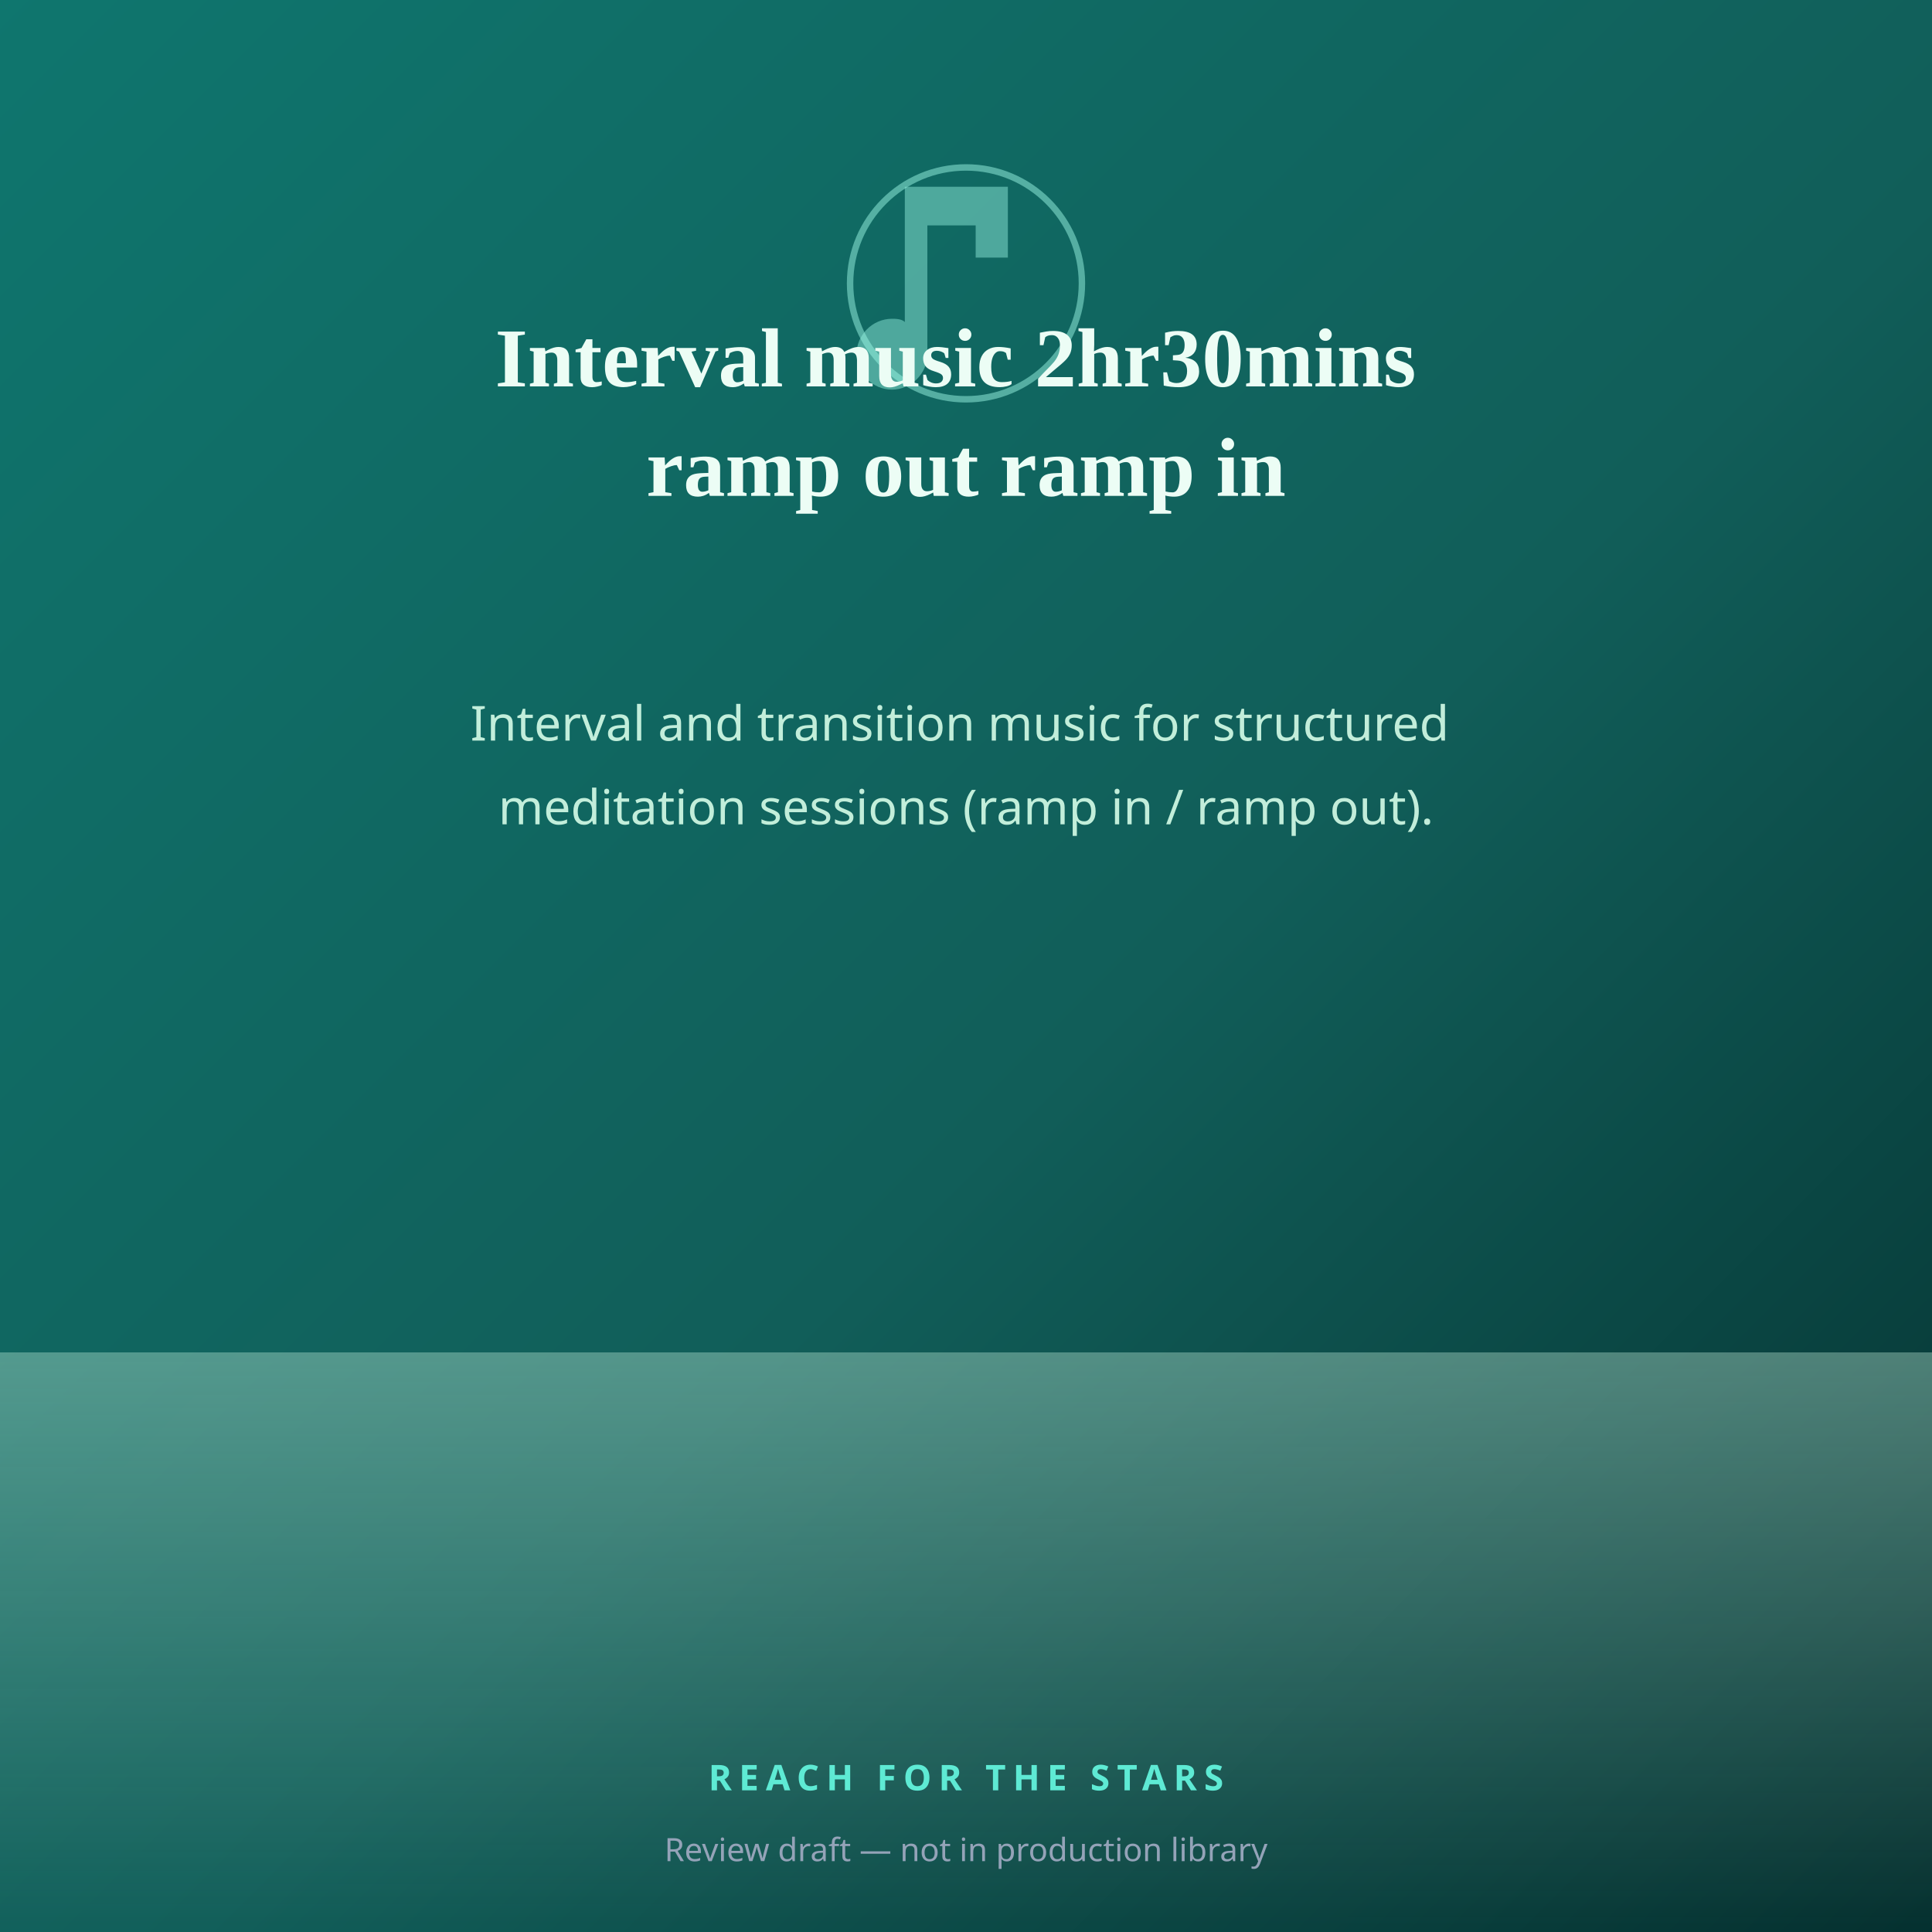
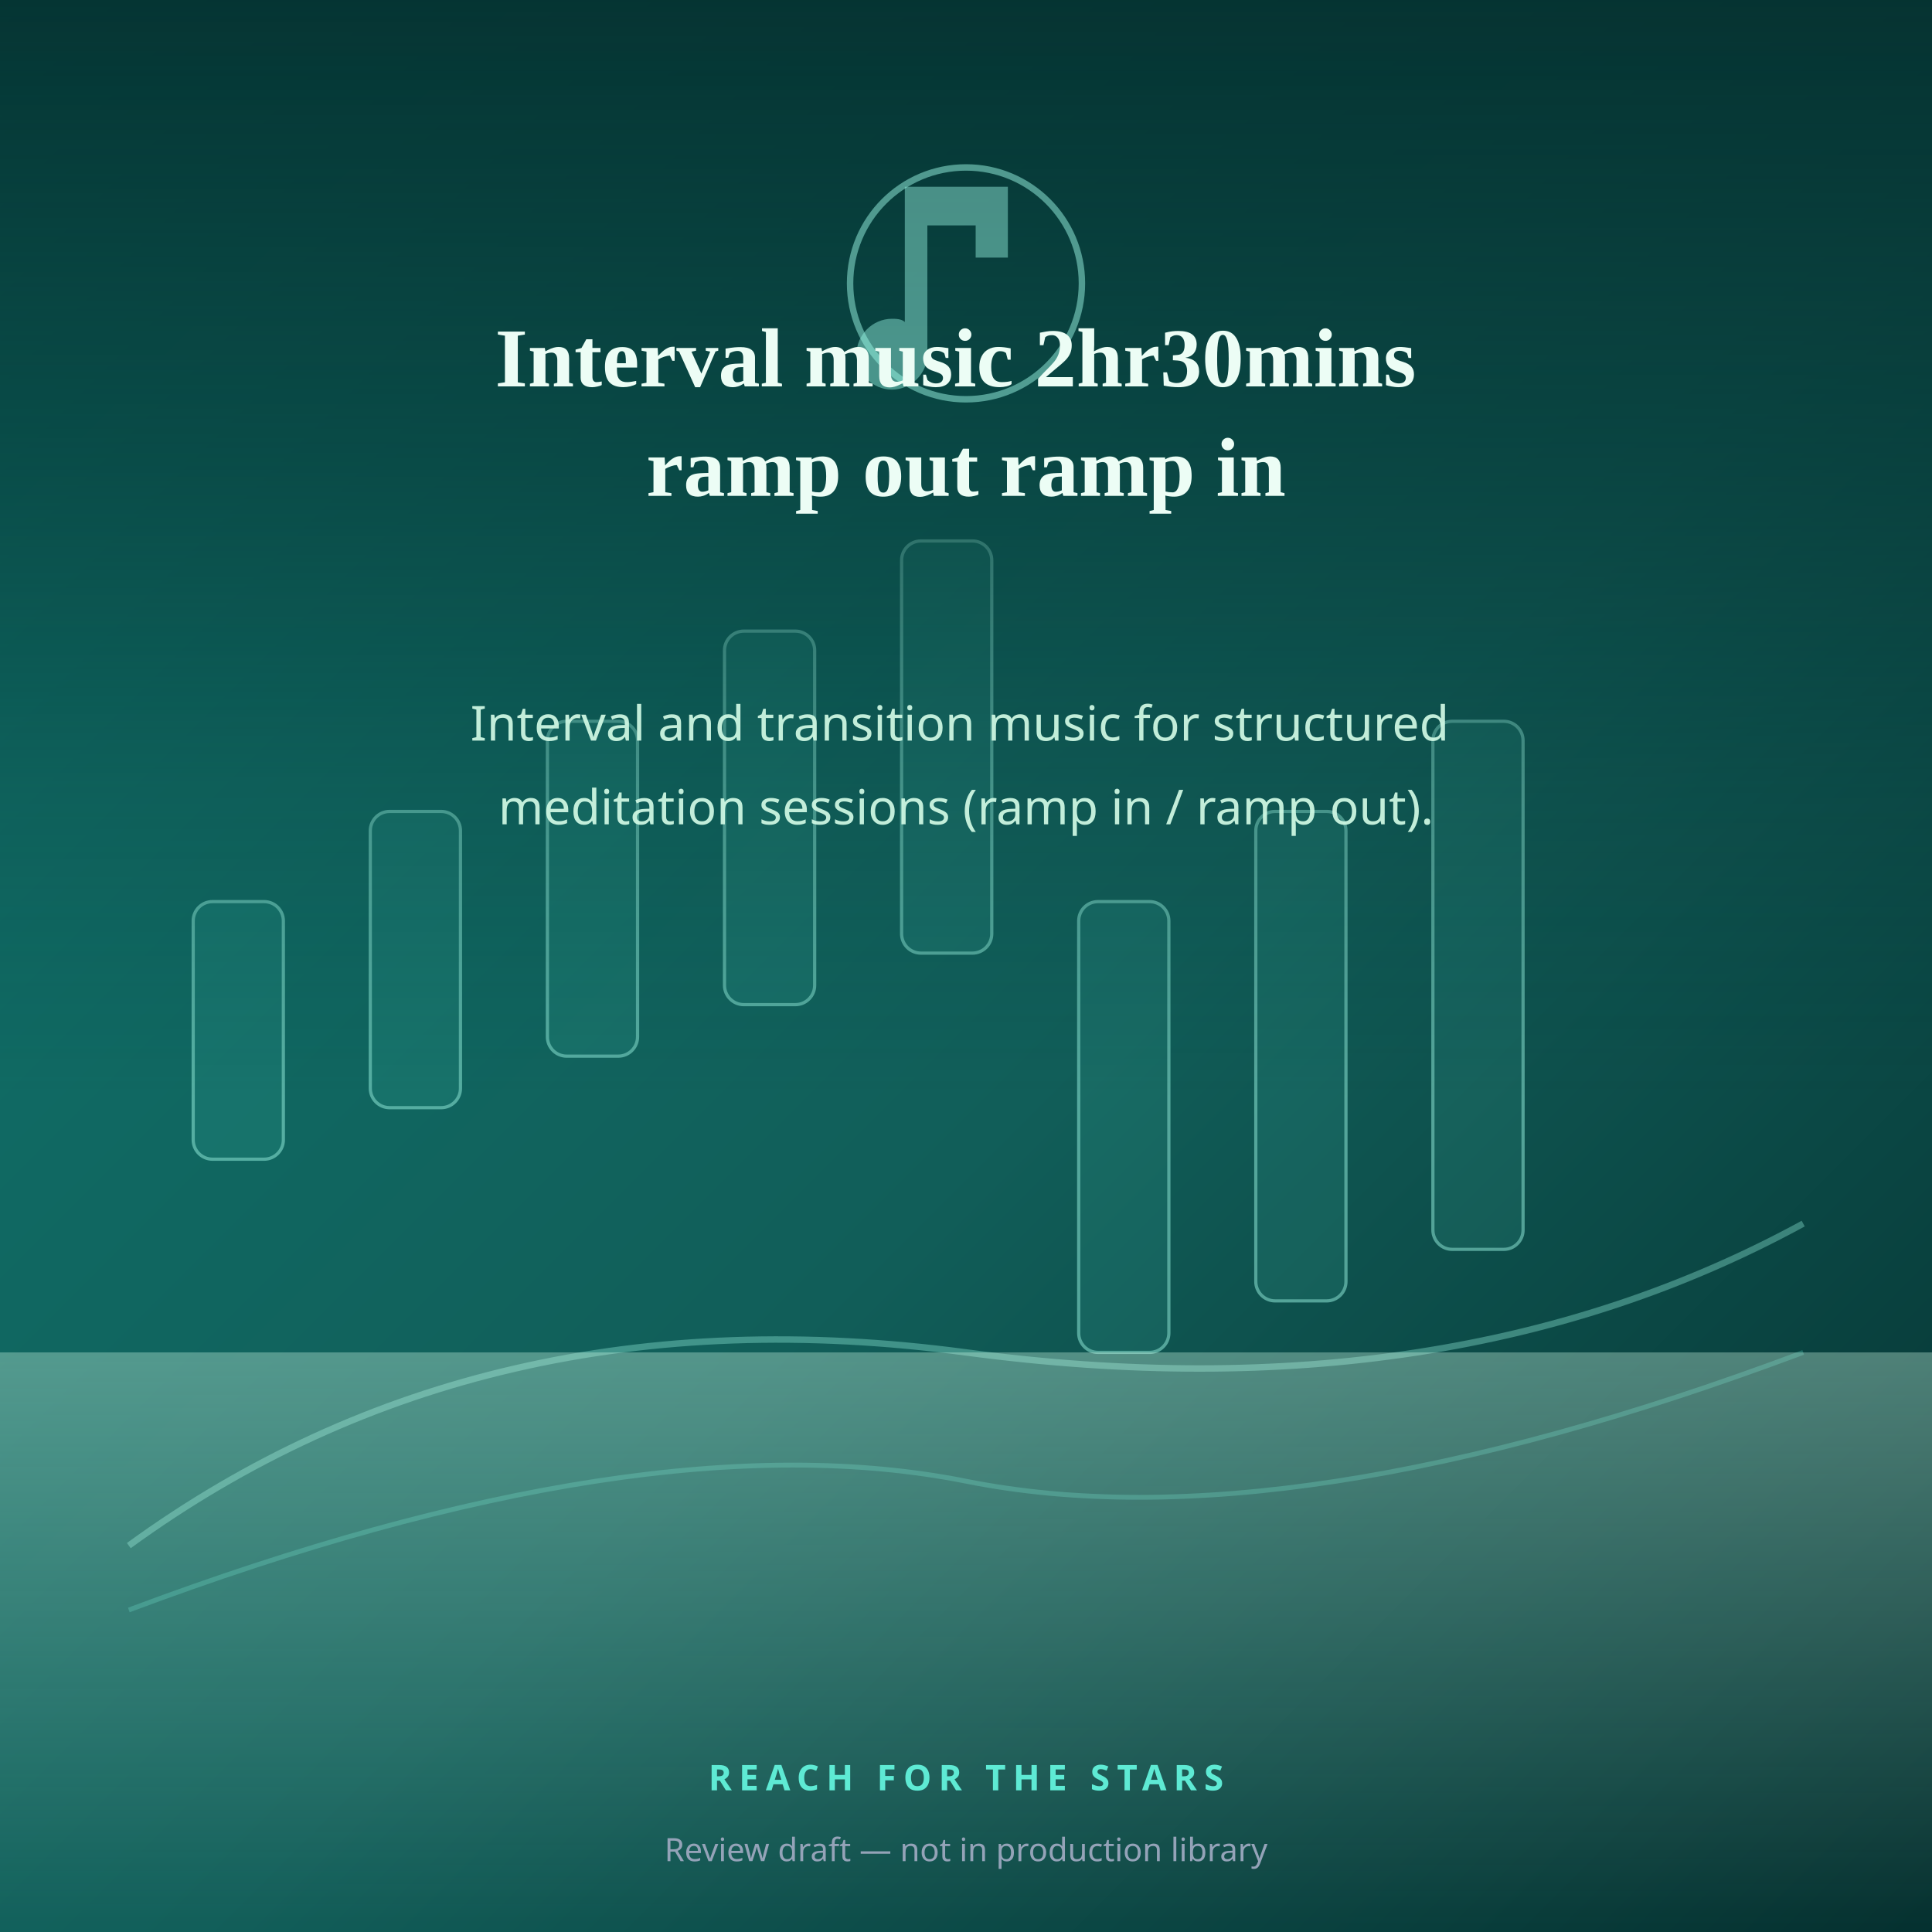
<svg xmlns="http://www.w3.org/2000/svg" width="600" height="600" viewBox="0 0 600 600">
  <defs>
    <linearGradient id="bg" x1="0%" y1="0%" x2="100%" y2="100%">
      <stop offset="0%" style="stop-color:#0f766e" />
      <stop offset="55%" style="stop-color:#115e59" />
      <stop offset="100%" style="stop-color:#042f2e" />
    </linearGradient>
    <linearGradient id="accent" x1="0%" y1="0%" x2="0%" y2="100%">
      <stop offset="0%" style="stop-color:#d1fae5;stop-opacity:0.35" />
      <stop offset="100%" style="stop-color:#d1fae5;stop-opacity:0" />
    </linearGradient>
+     <linearGradient id="textFade" x1="0" y1="0" x2="0" y2="1">
+       <stop offset="0%" style="stop-color:#042f2e;stop-opacity:0.92" />
+       <stop offset="42%" style="stop-color:#042f2e;stop-opacity:0.55" />
+       <stop offset="72%" style="stop-color:#042f2e;stop-opacity:0.2" />
+       <stop offset="100%" style="stop-color:#042f2e;stop-opacity:0" />
+     </linearGradient>
  </defs>
  <rect width="100%" height="100%" fill="url(#bg)" />
+   <g opacity="0.5">
+     <rect x="60" y="280" width="28" height="80" rx="6" fill="#5eead4" fill-opacity="0.2" stroke="#99f6e4" stroke-width="1" />
+     <rect x="115" y="252" width="28" height="92" rx="6" fill="#5eead4" fill-opacity="0.2" stroke="#99f6e4" stroke-width="1" />
+     <rect x="170" y="224" width="28" height="104" rx="6" fill="#5eead4" fill-opacity="0.2" stroke="#99f6e4" stroke-width="1" />
+     <rect x="225" y="196" width="28" height="116" rx="6" fill="#5eead4" fill-opacity="0.2" stroke="#99f6e4" stroke-width="1" />
+     <rect x="280" y="168" width="28" height="128" rx="6" fill="#5eead4" fill-opacity="0.2" stroke="#99f6e4" stroke-width="1" />
+     <rect x="335" y="280" width="28" height="140" rx="6" fill="#5eead4" fill-opacity="0.2" stroke="#99f6e4" stroke-width="1" />
+     <rect x="390" y="252" width="28" height="152" rx="6" fill="#5eead4" fill-opacity="0.2" stroke="#99f6e4" stroke-width="1" />
+     <rect x="445" y="224" width="28" height="164" rx="6" fill="#5eead4" fill-opacity="0.2" stroke="#99f6e4" stroke-width="1" />
+     <path fill="none" stroke="#99f6e4" stroke-width="2" opacity="0.7" d="M40 480 Q150 400 300 420 T560 380" />
+     <path fill="none" stroke="#5eead4" stroke-width="1.5" opacity="0.5" d="M40 500 Q200 440 300 460 T560 420" />
+   </g>
+   <rect x="0" y="0" width="600" height="340" fill="url(#textFade)" />
  <rect x="0" y="420" width="600" height="180" fill="url(#accent)" />
  <circle cx="300" cy="88" r="36" fill="none" stroke="#99f6e4" stroke-width="2" opacity="0.5" />
  <path d="M288 70v40c0 6-5 11-11 11s-11-5-11-11 5-11 11-11c1 0 3 0 4 1V58h32v22h-10V70h-16z" fill="#99f6e4" opacity="0.45" />
  <text fill="#ecfdf5" font-family="Georgia, 'Times New Roman', serif" font-size="26" font-weight="700">
    <tspan x="300" y="120" text-anchor="middle">Interval music 2hr30mins</tspan>
    <tspan x="300" y="154" text-anchor="middle">ramp out ramp in</tspan>
  </text>
  <text fill="#d1fae5" font-family="system-ui, Segoe UI, sans-serif" font-size="15" opacity="0.92">
    <tspan x="300" y="230" text-anchor="middle">Interval and transition music for structured</tspan>
    <tspan x="300" y="256" text-anchor="middle">meditation sessions (ramp in / ramp out).</tspan>
  </text>
  <text x="300" y="556" text-anchor="middle" fill="#5eead4" font-family="system-ui, sans-serif" font-size="11" letter-spacing="0.2em" font-weight="600">REACH FOR THE STARS</text>
  <text x="300" y="578" text-anchor="middle" fill="#94a3b8" font-family="system-ui, sans-serif" font-size="10">Review draft — not in production library</text>
</svg>
